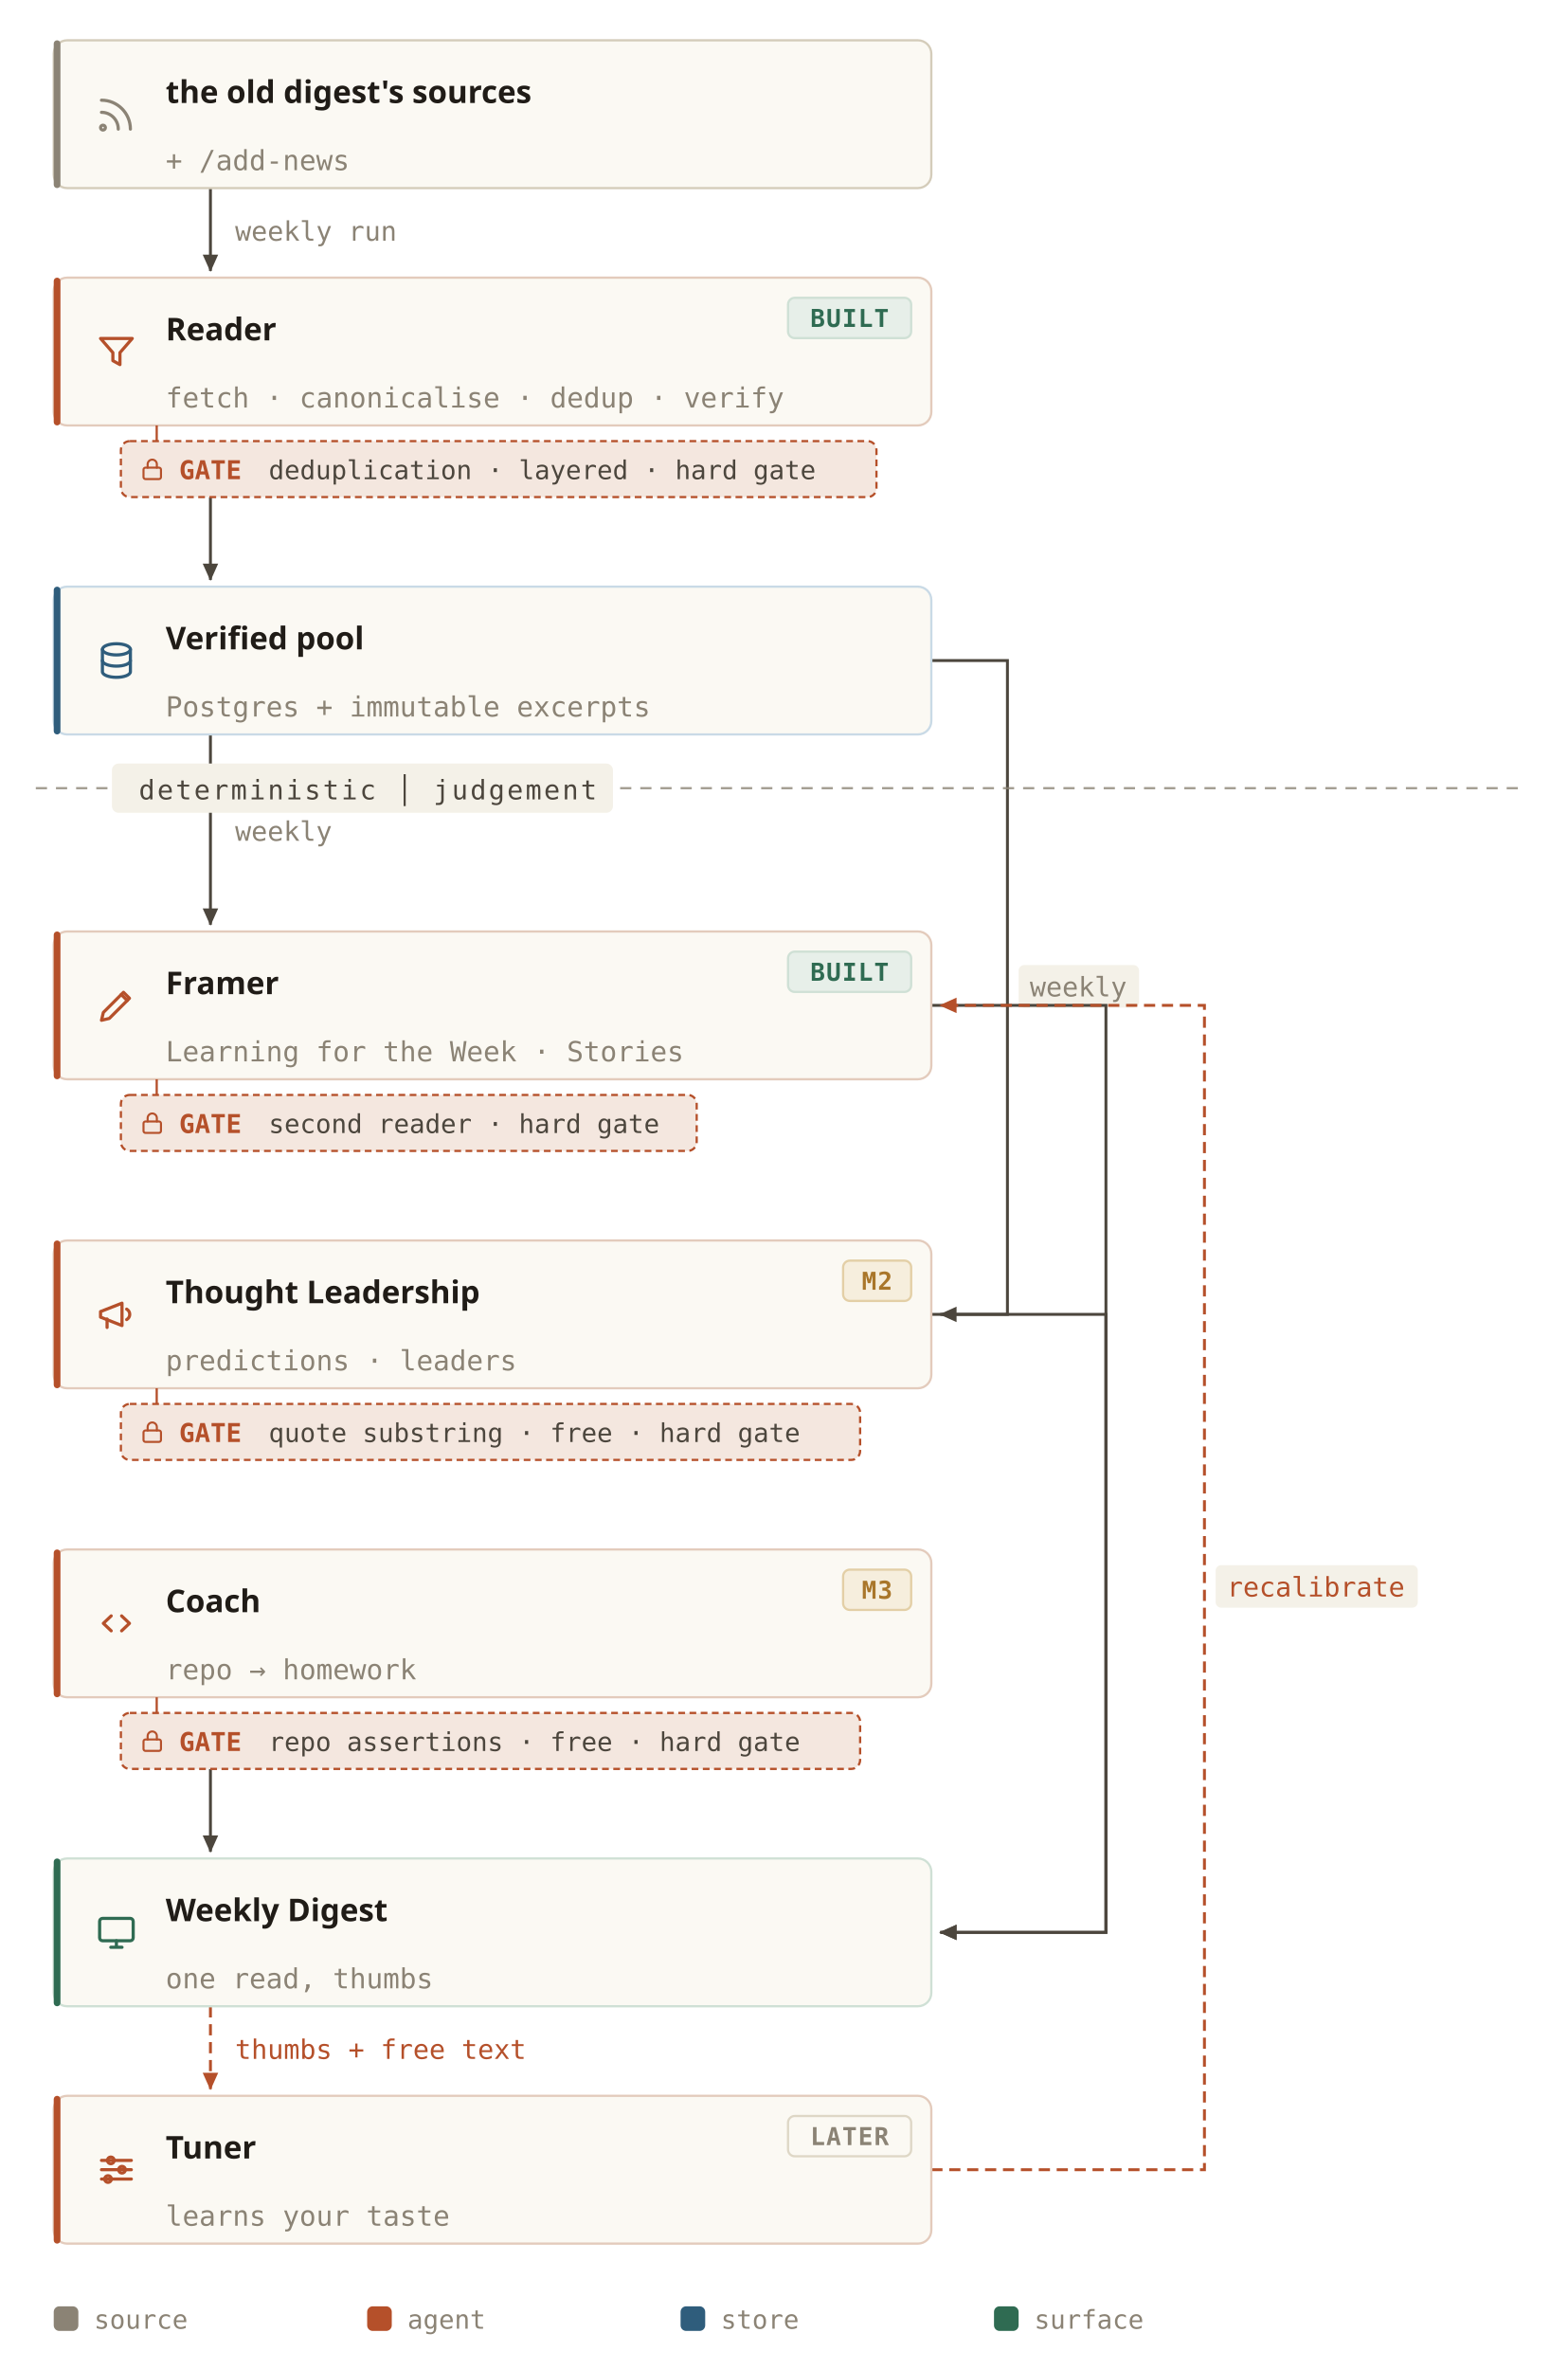
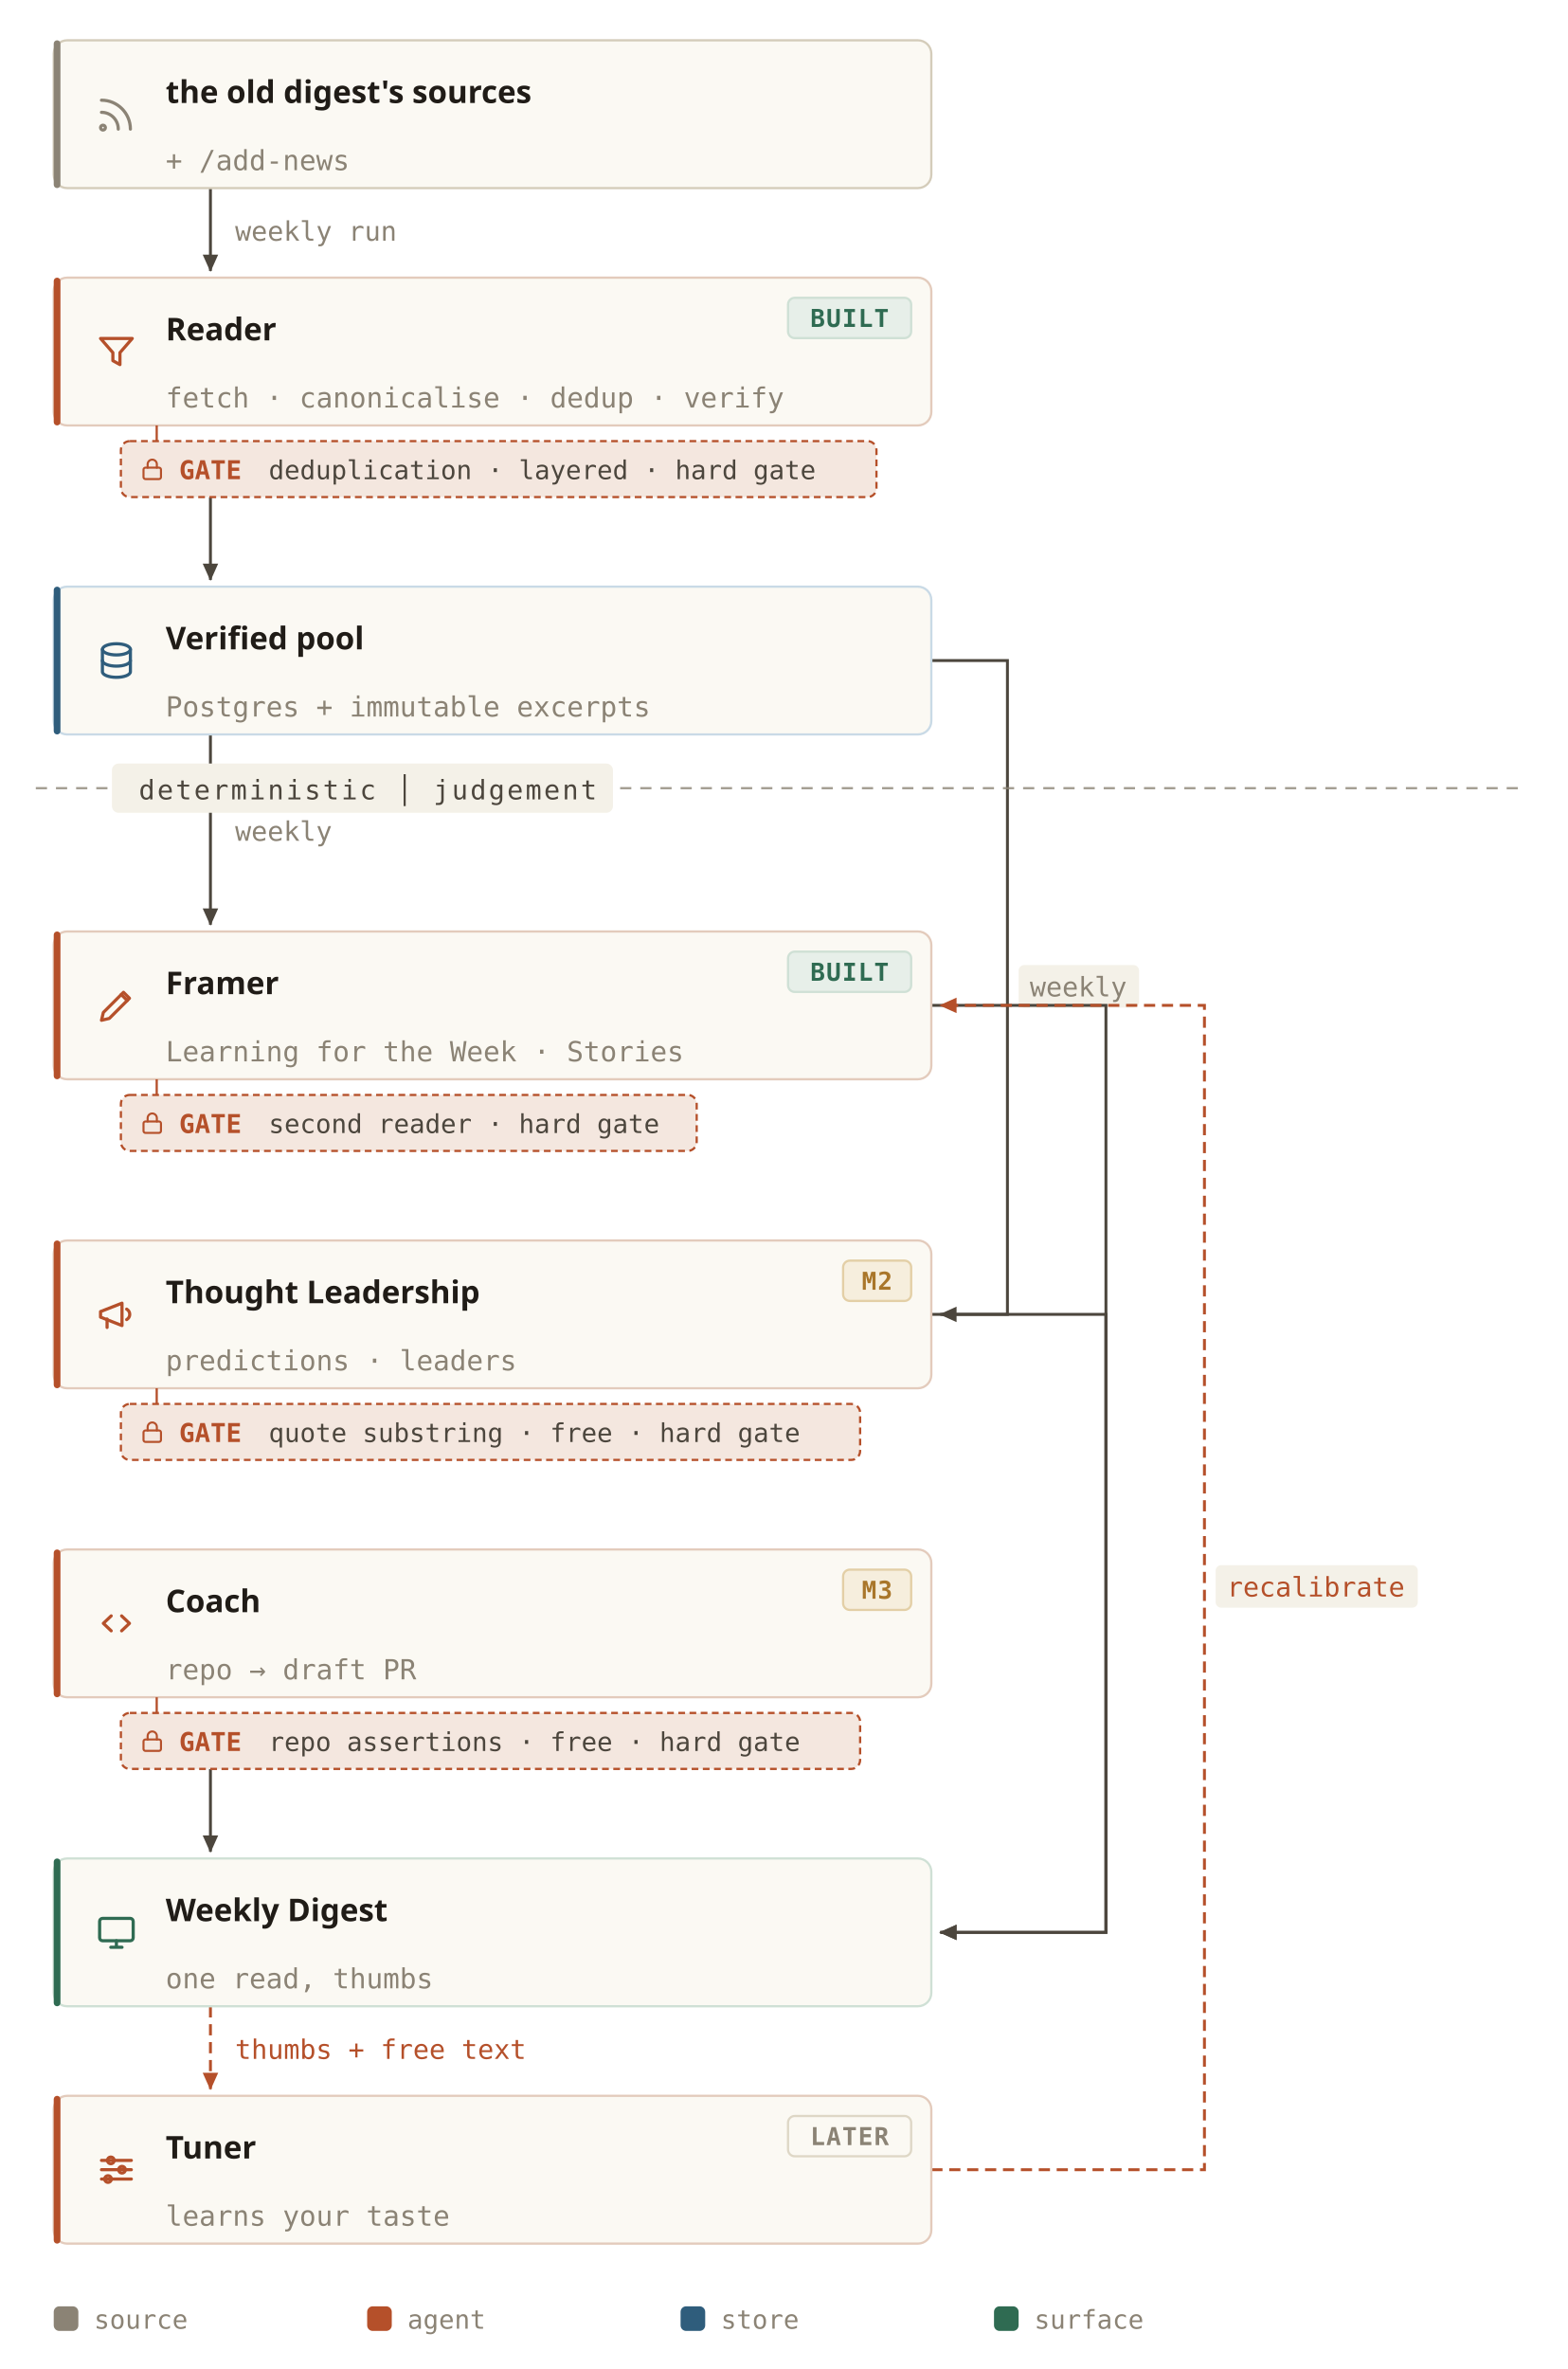
<svg data-dc-tpl="222" viewBox="0 0 700 1058" role="img" aria-label="The reader should see, in one glance: where money is spent, where the gates sit, and that the reader-facing surface is the end of a line rather than the middle of a web." style="width: 100%; height: auto; display: block;">
  <defs data-dc-tpl="223">
    <marker data-dc-tpl="224" id="fs-ar" viewBox="0 0 10 10" refX="8.5" refY="5" markerWidth="7" markerHeight="7" orient="auto-start-reverse">
      <path data-dc-tpl="225" d="M0.5 1.2L9 5 0.5 8.8z" fill="#4C463D" />
    </marker>
    <marker data-dc-tpl="226" id="fs-ar-fb" viewBox="0 0 10 10" refX="8.5" refY="5" markerWidth="7" markerHeight="7" orient="auto-start-reverse">
      <path data-dc-tpl="227" d="M0.5 1.2L9 5 0.5 8.8z" fill="#B5502A" />
    </marker>
    <marker data-dc-tpl="228" id="fs-ar-em" viewBox="0 0 10 10" refX="8.5" refY="5" markerWidth="7.5" markerHeight="7.5" orient="auto-start-reverse">
      <path data-dc-tpl="229" d="M0.5 1.2L9 5 0.5 8.8z" fill="#B5502A" />
    </marker>
  </defs>
  <path data-dc-tpl="230" d="M94 84 L94 121" stroke="#4C463D" stroke-width="1.3" fill="none" marker-end="url(#fs-ar)" />
  <text data-dc-tpl="231" x="105" y="107.5" text-anchor="start" font-family="'IBM Plex Mono',monospace" font-size="12" fill="#8B8375">weekly run</text>
  <path data-dc-tpl="232" d="M94 222 L94 259" stroke="#4C463D" stroke-width="1.3" fill="none" marker-end="url(#fs-ar)" />
  <path data-dc-tpl="233" d="M94 328 L94 413" stroke="#4C463D" stroke-width="1.3" fill="none" marker-end="url(#fs-ar)" />
  <text data-dc-tpl="234" x="105" y="375.5" text-anchor="start" font-family="'IBM Plex Mono',monospace" font-size="12" fill="#8B8375">weekly</text>
  <path data-dc-tpl="235" d="M416 295 H450 V587 H420" stroke="#4C463D" stroke-width="1.3" fill="none" marker-end="url(#fs-ar)" />
  <rect data-dc-tpl="236" x="455" y="431" width="53.8" height="19" rx="2.5" fill="#F4F1E8" />
  <text data-dc-tpl="237" x="460" y="445" text-anchor="start" font-family="'IBM Plex Mono',monospace" font-size="12" fill="#8B8375">weekly</text>
  <path data-dc-tpl="238" d="M416 449 H494 V863 H420" stroke="#4C463D" stroke-width="1.3" fill="none" marker-end="url(#fs-ar)" />
  <path data-dc-tpl="239" d="M416 587 H494 V863 H420" stroke="#4C463D" stroke-width="1.3" fill="none" marker-end="url(#fs-ar)" />
  <path data-dc-tpl="240" d="M94 790 L94 827" stroke="#4C463D" stroke-width="1.3" fill="none" marker-end="url(#fs-ar)" />
  <path data-dc-tpl="241" d="M94 896 L94 933" stroke="#B5502A" stroke-width="1.3" stroke-dasharray="5 3" fill="none" marker-end="url(#fs-ar-fb)" />
  <text data-dc-tpl="242" x="105" y="919.5" text-anchor="start" font-family="'IBM Plex Mono',monospace" font-size="12" fill="#B5502A">thumbs + free text</text>
  <path data-dc-tpl="243" d="M416 969 H538 V449 H420" stroke="#B5502A" stroke-width="1.3" stroke-dasharray="5 3" fill="none" marker-end="url(#fs-ar-fb)" />
  <rect data-dc-tpl="244" x="543" y="699" width="90.3" height="19" rx="2.5" fill="#F4F1E8" />
  <text data-dc-tpl="245" x="548" y="713" text-anchor="start" font-family="'IBM Plex Mono',monospace" font-size="12" fill="#B5502A">recalibrate</text>
  <rect data-dc-tpl="246" x="24" y="18" width="392" height="66" rx="6" fill="#FBF9F3" stroke="#D4CCBA" stroke-width="1" />
  <rect data-dc-tpl="247" x="24" y="18" width="3" height="66" rx="1.5" fill="#8B8375" />
  <g data-dc-tpl="248" transform="translate(42.0 41.0) scale(0.833)" fill="none" stroke="#8B8375" stroke-width="1.7" stroke-linecap="round" stroke-linejoin="round">
    <path data-dc-tpl="249" d="M4 11a9 9 0 0 1 9 9" />
    <path data-dc-tpl="250" d="M4 4.5a15.5 15.5 0 0 1 15.5 15.5" />
    <circle data-dc-tpl="251" cx="4.8" cy="19.2" r="1.3" />
  </g>
  <text data-dc-tpl="252" x="74" y="46" font-family="'Public Sans',sans-serif" font-size="14" font-weight="600" fill="#201C17">the old digest's sources</text>
  <text data-dc-tpl="253" x="74" y="76" font-family="'IBM Plex Mono',monospace" font-size="12.4" fill="#8B8375">+ /add-news</text>
  <rect data-dc-tpl="254" x="24" y="124" width="392" height="66" rx="6" fill="#FBF9F3" stroke="#E3CBBC" stroke-width="1" />
  <rect data-dc-tpl="255" x="24" y="124" width="3" height="66" rx="1.5" fill="#B5502A" />
  <g data-dc-tpl="256" transform="translate(42.0 147.0) scale(0.833)" fill="none" stroke="#B5502A" stroke-width="1.7" stroke-linecap="round" stroke-linejoin="round">
    <path data-dc-tpl="257" d="M3.5 5h17l-6.6 7.6V19l-3.8-2.1v-4.3z" />
  </g>
  <rect data-dc-tpl="258" x="352" y="133" width="55" height="18" rx="3" fill="#E7EFE9" stroke="#CFE0D5" />
  <text data-dc-tpl="259" x="379.5" y="146" text-anchor="middle" font-family="'IBM Plex Mono',monospace" font-size="11" font-weight="600" letter-spacing="0.5" fill="#2F6B52">BUILT</text>
  <text data-dc-tpl="260" x="74" y="152" font-family="'Public Sans',sans-serif" font-size="14" font-weight="600" fill="#201C17">Reader</text>
  <text data-dc-tpl="261" x="74" y="182" font-family="'IBM Plex Mono',monospace" font-size="12.4" fill="#8B8375">fetch · canonicalise · dedup · verify</text>
  <path data-dc-tpl="262" d="M70 190 L70 197" stroke="#B5502A" stroke-width="1" />
  <rect data-dc-tpl="263" x="54" y="197" width="337.5" height="25" rx="4" fill="#F4E7DF" stroke="#B5502A" stroke-width="1" stroke-dasharray="3 2" />
  <g data-dc-tpl="264" transform="translate(61.5 203.0) scale(0.542)" fill="none" stroke="#B5502A" stroke-width="1.7" stroke-linecap="round" stroke-linejoin="round">
    <rect data-dc-tpl="265" x="4.8" y="10.8" width="14.4" height="9.4" rx="1.6" />
    <path data-dc-tpl="266" d="M8.2 10.8V8a3.8 3.8 0 0 1 7.6 0v2.8" />
  </g>
  <text data-dc-tpl="267" x="80" y="214" font-family="'IBM Plex Mono',monospace" font-size="11.6" font-weight="600" fill="#B5502A">GATE</text>
  <text data-dc-tpl="268" x="120" y="214" font-family="'IBM Plex Mono',monospace" font-size="11.6" fill="#4C463D">deduplication · layered · hard gate</text>
  <rect data-dc-tpl="269" x="24" y="262" width="392" height="66" rx="6" fill="#FBF9F3" stroke="#C9DAE6" stroke-width="1" />
  <rect data-dc-tpl="270" x="24" y="262" width="3" height="66" rx="1.5" fill="#2F5D7C" />
  <g data-dc-tpl="271" transform="translate(42.0 285.0) scale(0.833)" fill="none" stroke="#2F5D7C" stroke-width="1.7" stroke-linecap="round" stroke-linejoin="round">
    <ellipse data-dc-tpl="272" cx="12" cy="6" rx="7.5" ry="3" />
    <path data-dc-tpl="273" d="M4.5 6v12c0 1.7 3.4 3 7.5 3s7.5-1.3 7.5-3V6" />
    <path data-dc-tpl="274" d="M4.5 12c0 1.7 3.4 3 7.5 3s7.5-1.3 7.5-3" />
  </g>
  <text data-dc-tpl="275" x="74" y="290" font-family="'Public Sans',sans-serif" font-size="14" font-weight="600" fill="#201C17">Verified pool</text>
  <text data-dc-tpl="276" x="74" y="320" font-family="'IBM Plex Mono',monospace" font-size="12.4" fill="#8B8375">Postgres + immutable excerpts</text>
  <path data-dc-tpl="277" d="M16 352 L680 352" stroke="#8B8375" stroke-width="1" stroke-dasharray="5 4" stroke-opacity=".8" />
  <rect data-dc-tpl="278" x="50" y="341" width="223.8" height="22" rx="3" fill="#F4F1E8" />
  <text data-dc-tpl="279" x="62" y="357" font-family="'IBM Plex Mono',monospace" font-size="12" letter-spacing="1" fill="#4C463D">deterministic  │  judgement</text>
  <rect data-dc-tpl="280" x="24" y="416" width="392" height="66" rx="6" fill="#FBF9F3" stroke="#E3CBBC" stroke-width="1" />
  <rect data-dc-tpl="281" x="24" y="416" width="3" height="66" rx="1.5" fill="#B5502A" />
  <g data-dc-tpl="282" transform="translate(42.0 439.0) scale(0.833)" fill="none" stroke="#B5502A" stroke-width="1.7" stroke-linecap="round" stroke-linejoin="round">
    <path data-dc-tpl="283" d="M4 20l4.2-1L19 8.2 15.8 5 5 15.8z" />
    <path data-dc-tpl="284" d="M14.6 6.2l3.2 3.2" />
  </g>
  <rect data-dc-tpl="285" x="352" y="425" width="55" height="18" rx="3" fill="#E7EFE9" stroke="#CFE0D5" />
  <text data-dc-tpl="286" x="379.5" y="438" text-anchor="middle" font-family="'IBM Plex Mono',monospace" font-size="11" font-weight="600" letter-spacing="0.5" fill="#2F6B52">BUILT</text>
  <text data-dc-tpl="287" x="74" y="444" font-family="'Public Sans',sans-serif" font-size="14" font-weight="600" fill="#201C17">Framer</text>
  <text data-dc-tpl="288" x="74" y="474" font-family="'IBM Plex Mono',monospace" font-size="12.4" fill="#8B8375">Learning for the Week · Stories</text>
  <path data-dc-tpl="289" d="M70 482 L70 489" stroke="#B5502A" stroke-width="1" />
  <rect data-dc-tpl="290" x="54" y="489" width="257.2" height="25" rx="4" fill="#F4E7DF" stroke="#B5502A" stroke-width="1" stroke-dasharray="3 2" />
  <g data-dc-tpl="291" transform="translate(61.5 495.0) scale(0.542)" fill="none" stroke="#B5502A" stroke-width="1.7" stroke-linecap="round" stroke-linejoin="round">
    <rect data-dc-tpl="292" x="4.8" y="10.8" width="14.4" height="9.4" rx="1.6" />
    <path data-dc-tpl="293" d="M8.2 10.8V8a3.8 3.8 0 0 1 7.6 0v2.8" />
  </g>
  <text data-dc-tpl="294" x="80" y="506" font-family="'IBM Plex Mono',monospace" font-size="11.6" font-weight="600" fill="#B5502A">GATE</text>
  <text data-dc-tpl="295" x="120" y="506" font-family="'IBM Plex Mono',monospace" font-size="11.6" fill="#4C463D">second reader · hard gate</text>
  <rect data-dc-tpl="296" x="24" y="554" width="392" height="66" rx="6" fill="#FBF9F3" stroke="#E3CBBC" stroke-width="1" />
  <rect data-dc-tpl="297" x="24" y="554" width="3" height="66" rx="1.5" fill="#B5502A" />
  <g data-dc-tpl="298" transform="translate(42.0 577.0) scale(0.833)" fill="none" stroke="#B5502A" stroke-width="1.7" stroke-linecap="round" stroke-linejoin="round">
    <path data-dc-tpl="299" d="M3.5 10.5v3l11.5 4.5V6z" />
    <path data-dc-tpl="300" d="M17.5 9.2a3.2 3.2 0 0 1 0 5.6" />
    <path data-dc-tpl="301" d="M7 14.5V19" />
  </g>
  <rect data-dc-tpl="302" x="376.6" y="563" width="30.4" height="18" rx="3" fill="#F6EEDD" stroke="#E3CFA6" />
  <text data-dc-tpl="303" x="391.8" y="576" text-anchor="middle" font-family="'IBM Plex Mono',monospace" font-size="11" font-weight="600" letter-spacing="0.5" fill="#A9762A">M2</text>
  <text data-dc-tpl="304" x="74" y="582" font-family="'Public Sans',sans-serif" font-size="14" font-weight="600" fill="#201C17">Thought Leadership</text>
  <text data-dc-tpl="305" x="74" y="612" font-family="'IBM Plex Mono',monospace" font-size="12.4" fill="#8B8375">predictions · leaders</text>
  <path data-dc-tpl="306" d="M70 620 L70 627" stroke="#B5502A" stroke-width="1" />
  <rect data-dc-tpl="307" x="54" y="627" width="330.2" height="25" rx="4" fill="#F4E7DF" stroke="#B5502A" stroke-width="1" stroke-dasharray="3 2" />
  <g data-dc-tpl="308" transform="translate(61.5 633.0) scale(0.542)" fill="none" stroke="#B5502A" stroke-width="1.7" stroke-linecap="round" stroke-linejoin="round">
    <rect data-dc-tpl="309" x="4.8" y="10.8" width="14.4" height="9.4" rx="1.6" />
    <path data-dc-tpl="310" d="M8.2 10.8V8a3.8 3.8 0 0 1 7.6 0v2.8" />
  </g>
  <text data-dc-tpl="311" x="80" y="644" font-family="'IBM Plex Mono',monospace" font-size="11.6" font-weight="600" fill="#B5502A">GATE</text>
  <text data-dc-tpl="312" x="120" y="644" font-family="'IBM Plex Mono',monospace" font-size="11.6" fill="#4C463D">quote substring · free · hard gate</text>
  <rect data-dc-tpl="313" x="24" y="692" width="392" height="66" rx="6" fill="#FBF9F3" stroke="#E3CBBC" stroke-width="1" />
  <rect data-dc-tpl="314" x="24" y="692" width="3" height="66" rx="1.5" fill="#B5502A" />
  <g data-dc-tpl="315" transform="translate(42.0 715.0) scale(0.833)" fill="none" stroke="#B5502A" stroke-width="1.7" stroke-linecap="round" stroke-linejoin="round">
    <path data-dc-tpl="316" d="M9.2 8L5 12l4.2 4" />
    <path data-dc-tpl="317" d="M14.8 8L19 12l-4.2 4" />
  </g>
  <rect data-dc-tpl="318" x="376.6" y="701" width="30.4" height="18" rx="3" fill="#F6EEDD" stroke="#E3CFA6" />
  <text data-dc-tpl="319" x="391.8" y="714" text-anchor="middle" font-family="'IBM Plex Mono',monospace" font-size="11" font-weight="600" letter-spacing="0.5" fill="#A9762A">M3</text>
  <text data-dc-tpl="320" x="74" y="720" font-family="'Public Sans',sans-serif" font-size="14" font-weight="600" fill="#201C17">Coach</text>
-   <text data-dc-tpl="321" x="74" y="750" font-family="'IBM Plex Mono',monospace" font-size="12.4" fill="#8B8375">repo → homework</text>
+   <text data-dc-tpl="321" x="74" y="750" font-family="'IBM Plex Mono',monospace" font-size="12.4" fill="#8B8375">repo → draft PR</text>
  <path data-dc-tpl="322" d="M70 758 L70 765" stroke="#B5502A" stroke-width="1" />
  <rect data-dc-tpl="323" x="54" y="765" width="330.2" height="25" rx="4" fill="#F4E7DF" stroke="#B5502A" stroke-width="1" stroke-dasharray="3 2" />
  <g data-dc-tpl="324" transform="translate(61.5 771.0) scale(0.542)" fill="none" stroke="#B5502A" stroke-width="1.7" stroke-linecap="round" stroke-linejoin="round">
    <rect data-dc-tpl="325" x="4.8" y="10.8" width="14.4" height="9.4" rx="1.6" />
    <path data-dc-tpl="326" d="M8.2 10.8V8a3.8 3.8 0 0 1 7.6 0v2.8" />
  </g>
  <text data-dc-tpl="327" x="80" y="782" font-family="'IBM Plex Mono',monospace" font-size="11.6" font-weight="600" fill="#B5502A">GATE</text>
  <text data-dc-tpl="328" x="120" y="782" font-family="'IBM Plex Mono',monospace" font-size="11.6" fill="#4C463D">repo assertions · free · hard gate</text>
  <rect data-dc-tpl="329" x="24" y="830" width="392" height="66" rx="6" fill="#FBF9F3" stroke="#CFE0D5" stroke-width="1" />
  <rect data-dc-tpl="330" x="24" y="830" width="3" height="66" rx="1.5" fill="#2F6B52" />
  <g data-dc-tpl="331" transform="translate(42.0 853.0) scale(0.833)" fill="none" stroke="#2F6B52" stroke-width="1.7" stroke-linecap="round" stroke-linejoin="round">
    <rect data-dc-tpl="332" x="3" y="4.5" width="18" height="12" rx="1.6" />
    <path data-dc-tpl="333" d="M9 20h6M12 16.5V20" />
  </g>
  <text data-dc-tpl="334" x="74" y="858" font-family="'Public Sans',sans-serif" font-size="14" font-weight="600" fill="#201C17">Weekly Digest</text>
  <text data-dc-tpl="335" x="74" y="888" font-family="'IBM Plex Mono',monospace" font-size="12.4" fill="#8B8375">one read, thumbs</text>
  <rect data-dc-tpl="336" x="24" y="936" width="392" height="66" rx="6" fill="#FBF9F3" stroke="#E3CBBC" stroke-width="1" />
  <rect data-dc-tpl="337" x="24" y="936" width="3" height="66" rx="1.5" fill="#B5502A" />
  <g data-dc-tpl="338" transform="translate(42.0 959.0) scale(0.833)" fill="none" stroke="#B5502A" stroke-width="1.7" stroke-linecap="round" stroke-linejoin="round">
    <path data-dc-tpl="339" d="M4 7h16M4 12h16M4 17h16" />
    <circle data-dc-tpl="340" cx="9" cy="7" r="1.8" />
    <circle data-dc-tpl="341" cx="15" cy="12" r="1.8" />
    <circle data-dc-tpl="342" cx="7.5" cy="17" r="1.8" />
  </g>
  <rect data-dc-tpl="343" x="352" y="945" width="55" height="18" rx="3" fill="transparent" stroke="#DED7C6" />
  <text data-dc-tpl="344" x="379.5" y="958" text-anchor="middle" font-family="'IBM Plex Mono',monospace" font-size="11" font-weight="600" letter-spacing="0.5" fill="#8B8375">LATER</text>
  <text data-dc-tpl="345" x="74" y="964" font-family="'Public Sans',sans-serif" font-size="14" font-weight="600" fill="#201C17">Tuner</text>
  <text data-dc-tpl="346" x="74" y="994" font-family="'IBM Plex Mono',monospace" font-size="12.4" fill="#8B8375">learns your taste</text>
  <rect data-dc-tpl="347" x="24" y="1030" width="11" height="11" rx="2.5" fill="#8B8375" />
  <text data-dc-tpl="348" x="42" y="1040" font-family="'IBM Plex Mono',monospace" font-size="11.6" fill="#8B8375">source</text>
  <rect data-dc-tpl="349" x="164" y="1030" width="11" height="11" rx="2.5" fill="#B5502A" />
  <text data-dc-tpl="350" x="182" y="1040" font-family="'IBM Plex Mono',monospace" font-size="11.6" fill="#8B8375">agent</text>
  <rect data-dc-tpl="351" x="304" y="1030" width="11" height="11" rx="2.5" fill="#2F5D7C" />
  <text data-dc-tpl="352" x="322" y="1040" font-family="'IBM Plex Mono',monospace" font-size="11.6" fill="#8B8375">store</text>
  <rect data-dc-tpl="353" x="444" y="1030" width="11" height="11" rx="2.5" fill="#2F6B52" />
  <text data-dc-tpl="354" x="462" y="1040" font-family="'IBM Plex Mono',monospace" font-size="11.6" fill="#8B8375">surface</text>
</svg>
